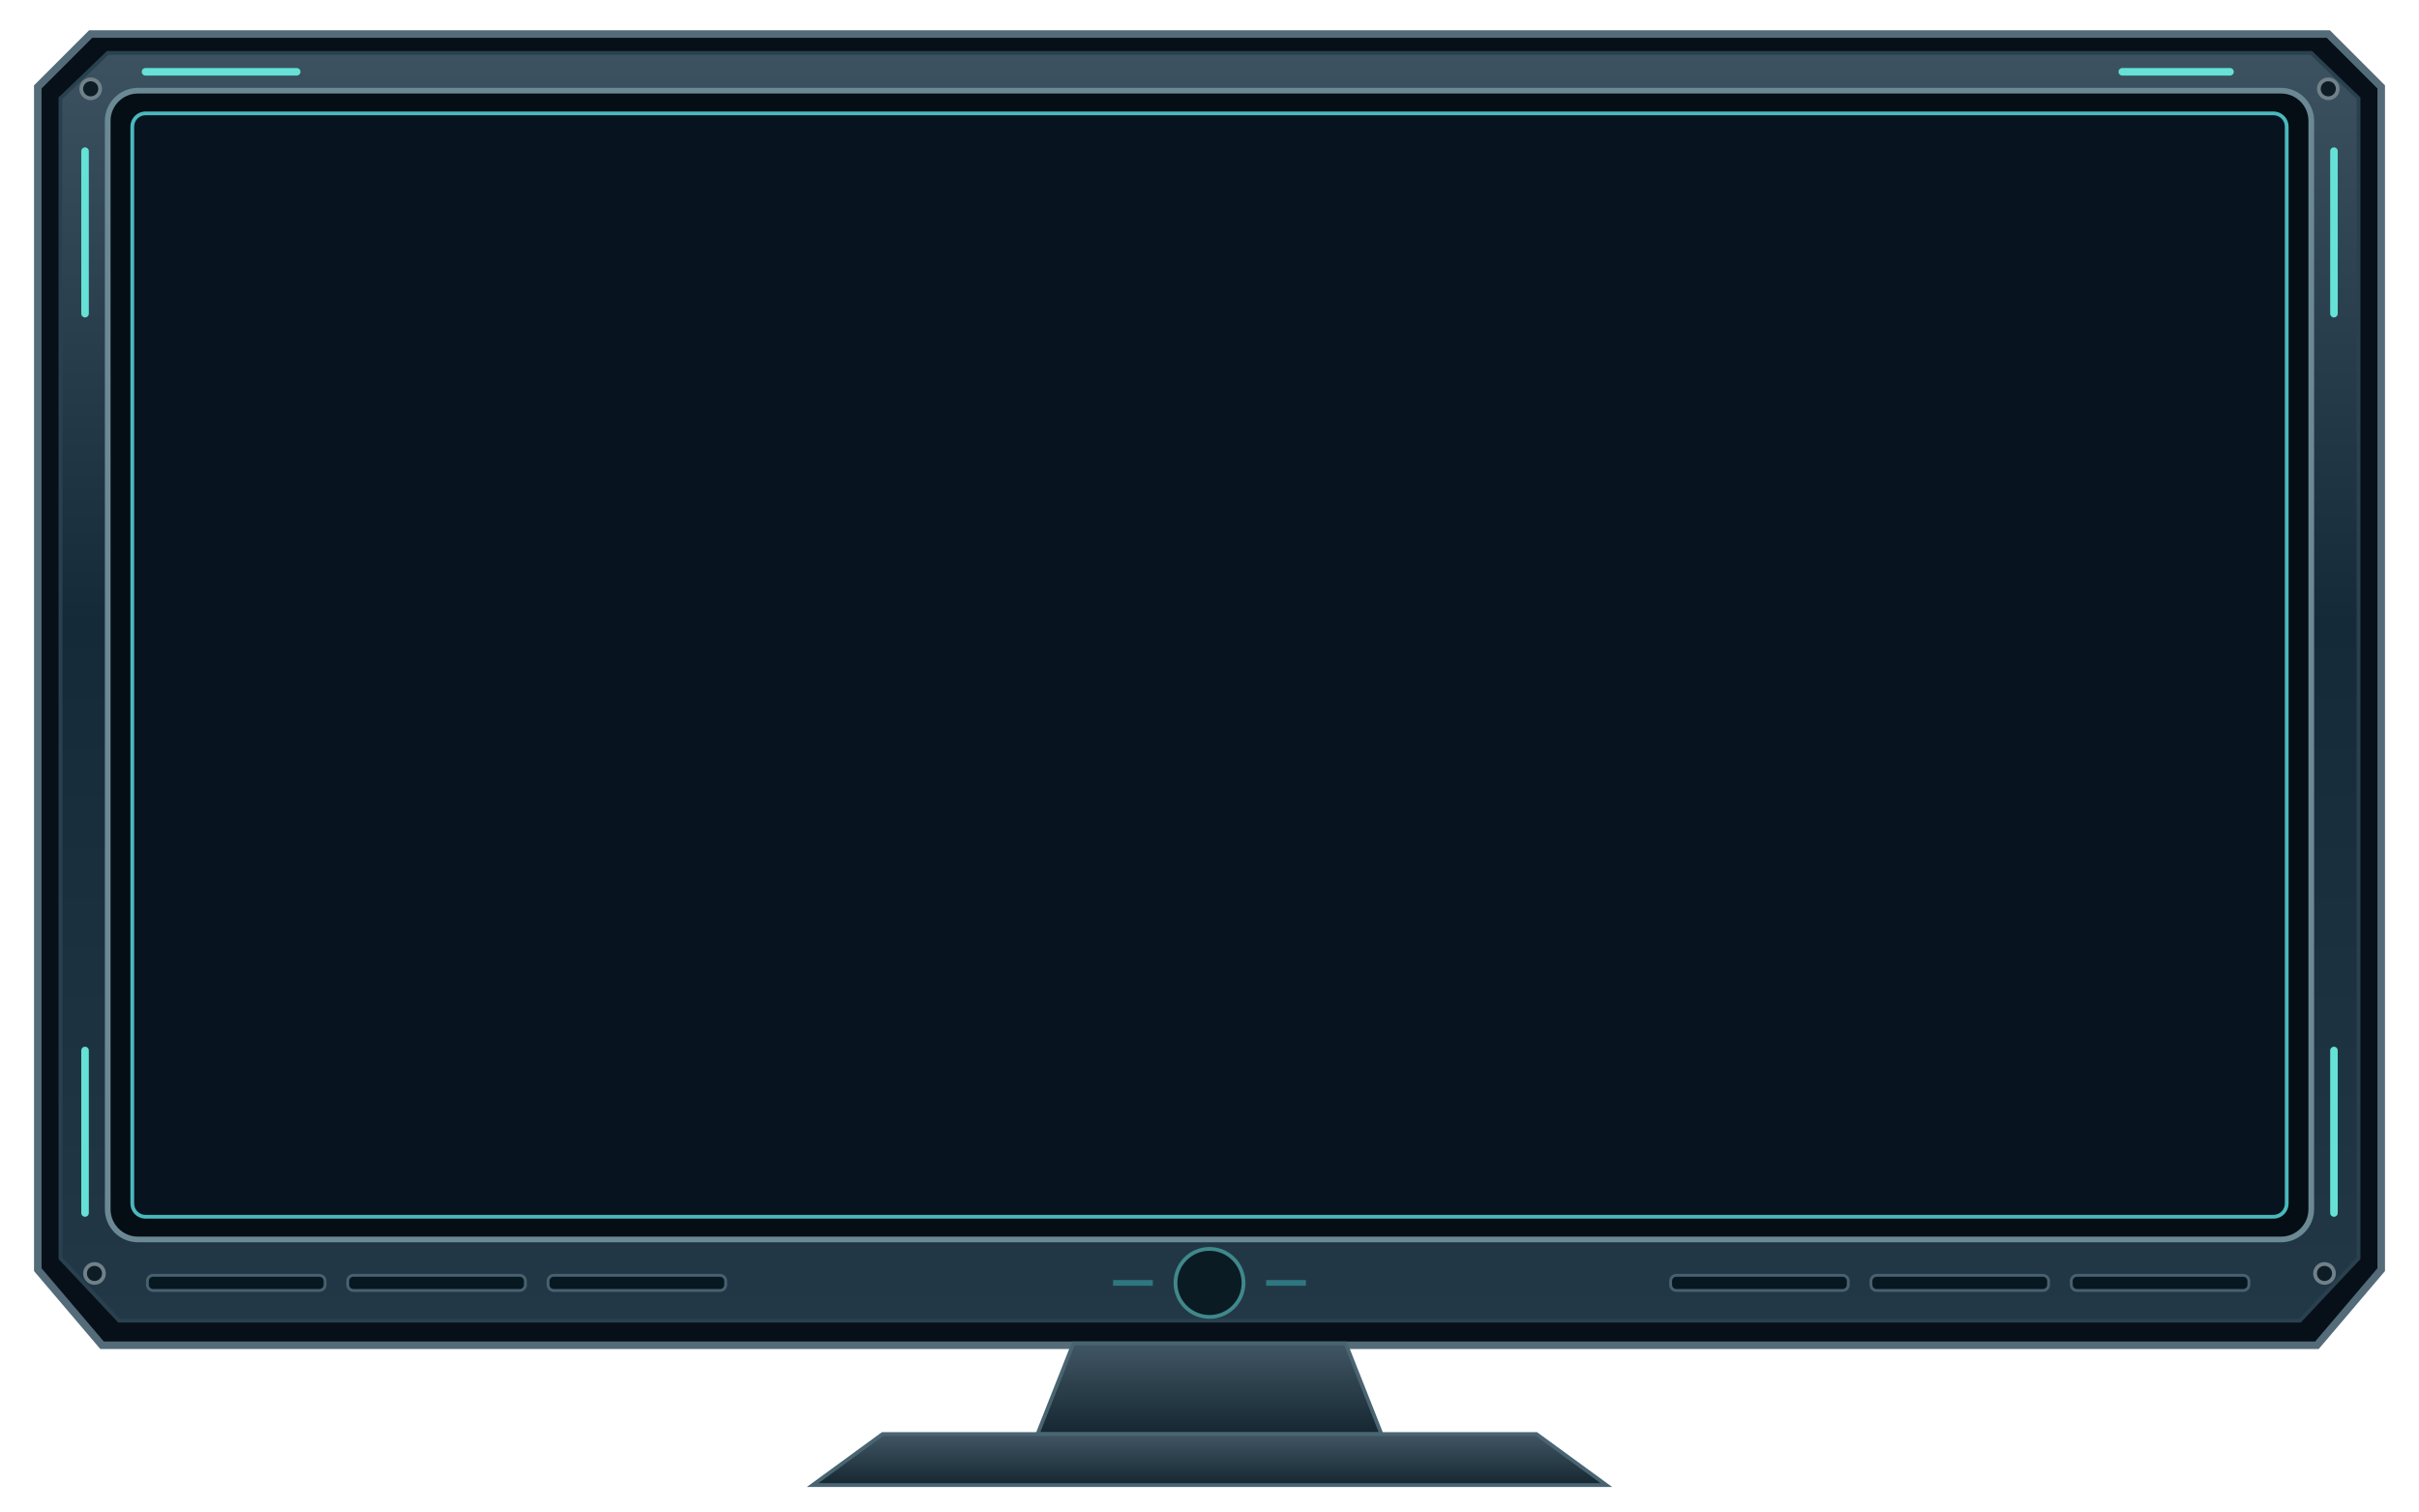
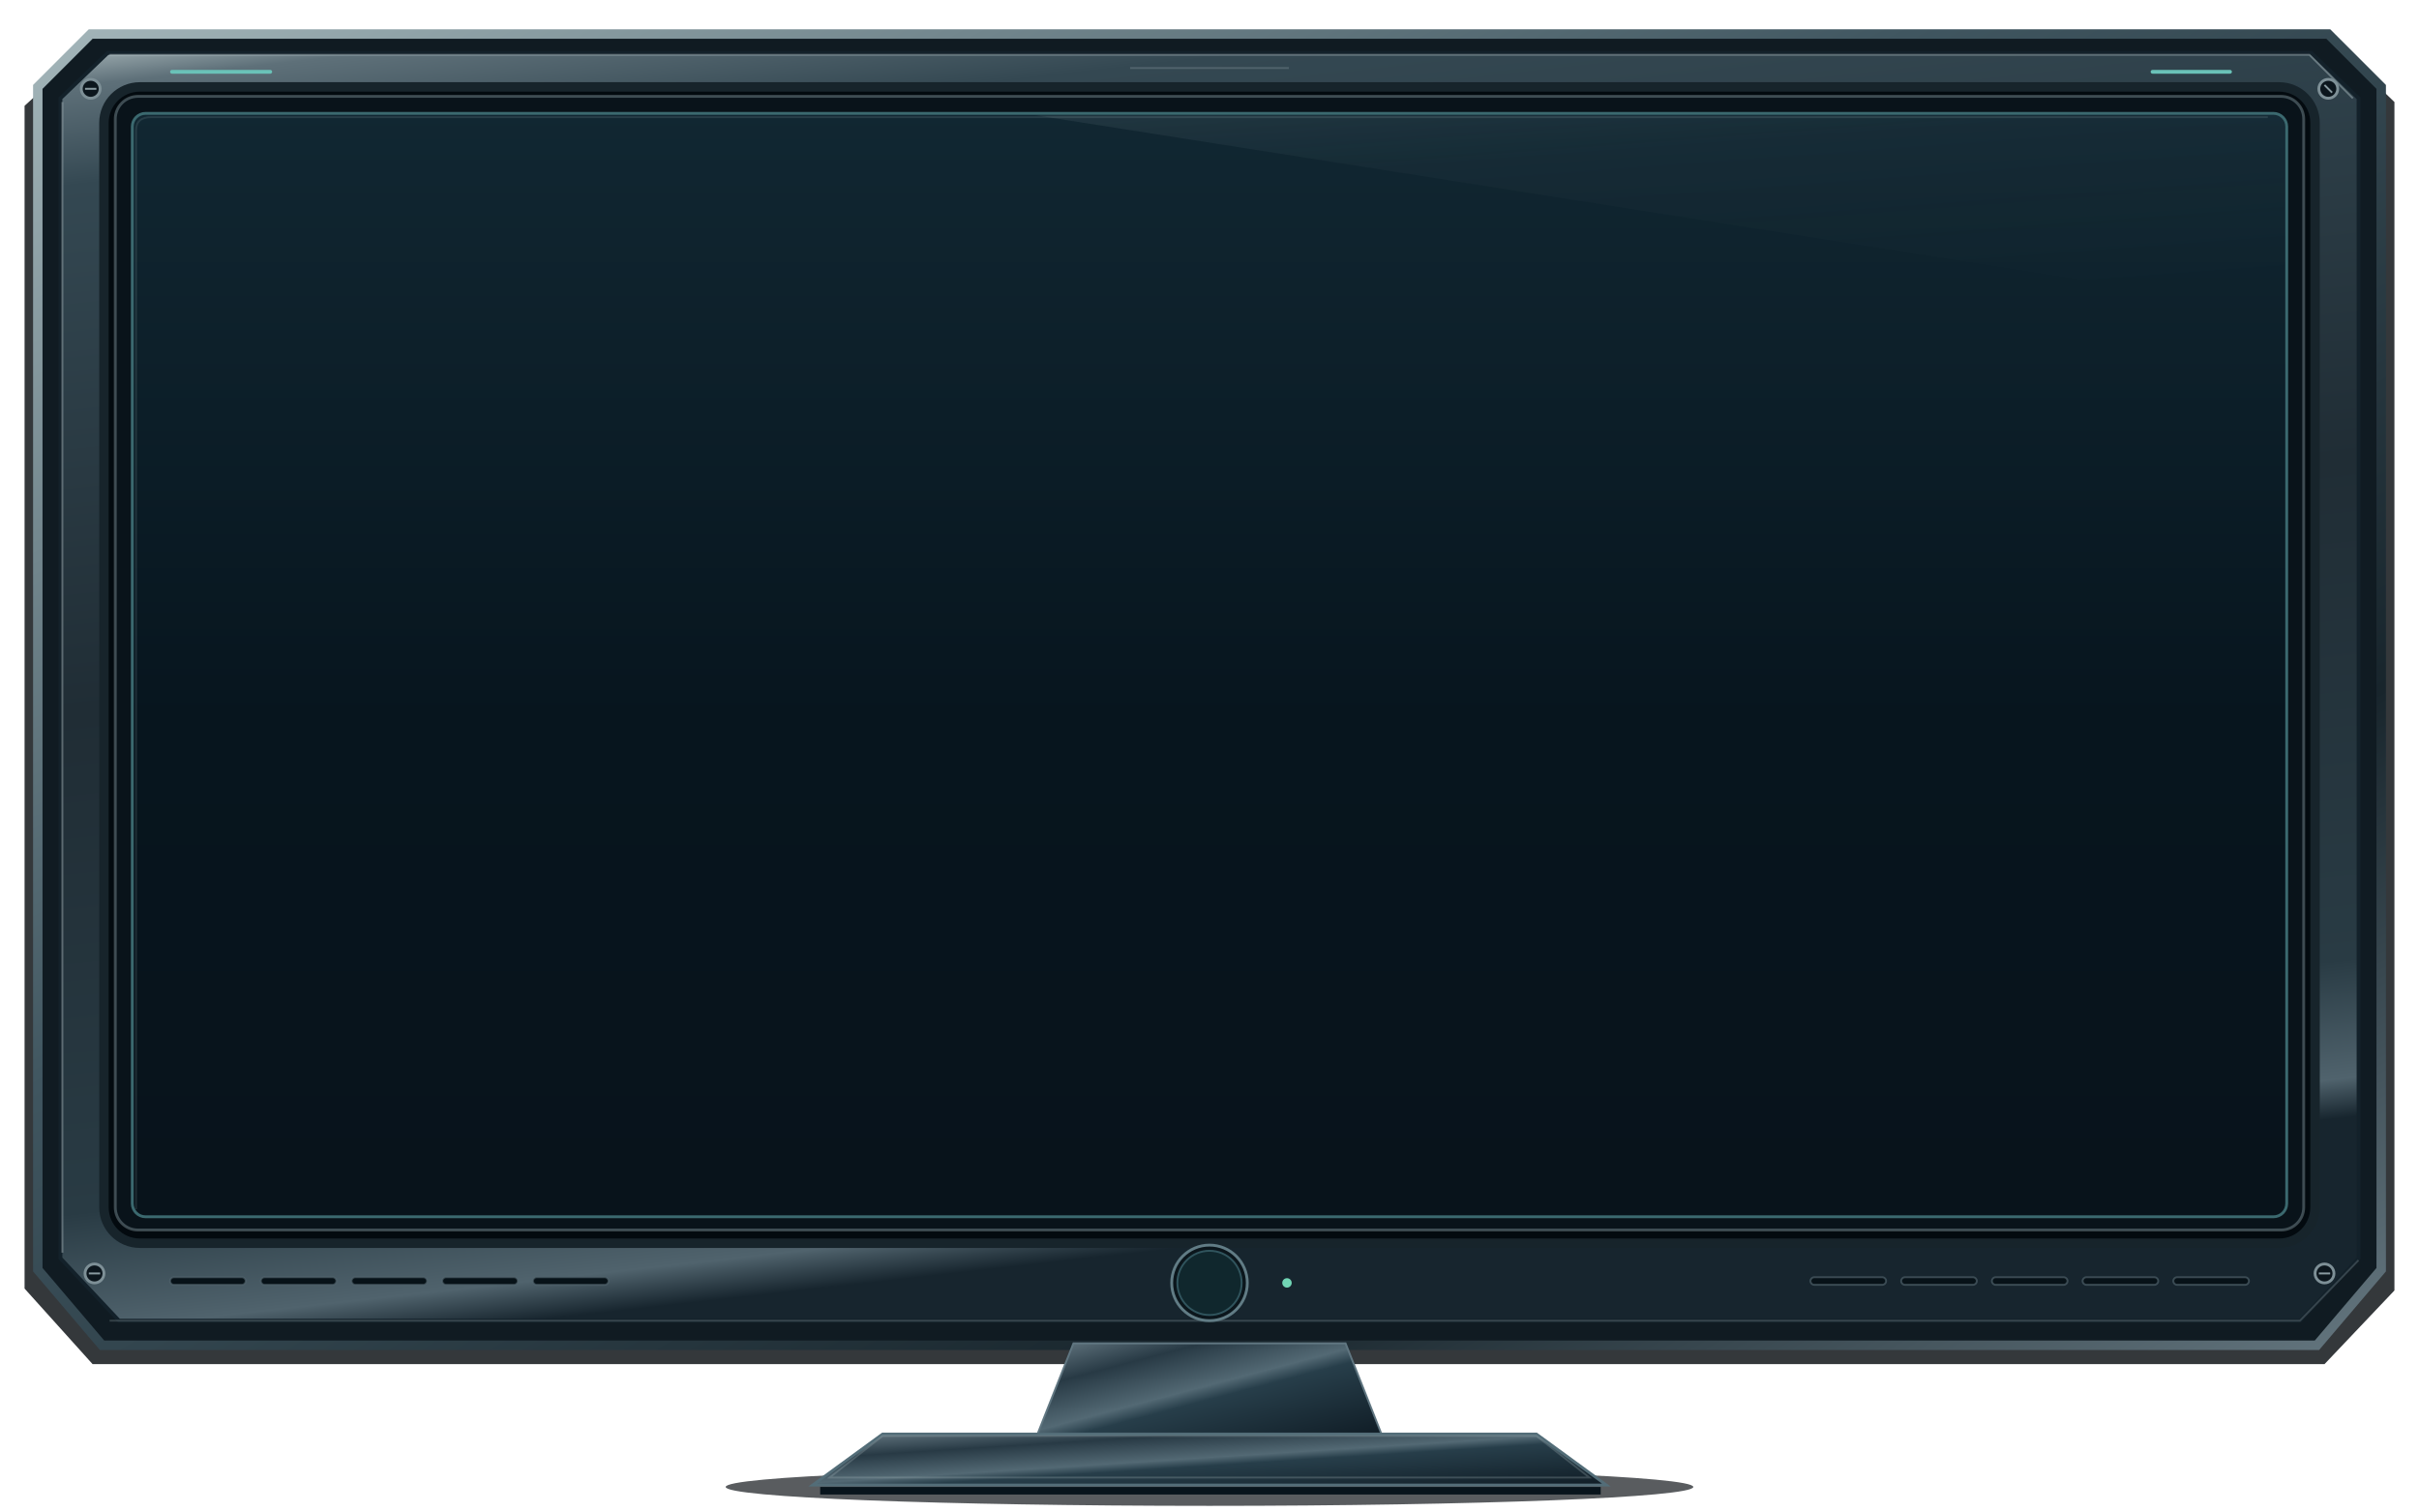
<svg xmlns="http://www.w3.org/2000/svg" width="1280" height="800" viewBox="0 0 1280 800">
  <defs>
-     <linearGradient id="metal" x2="0" y2="1">
-       <stop stop-color="#3c5261" />
-       <stop offset=".45" stop-color="#152a38" />
-       <stop offset="1" stop-color="#233847" />
+     <linearGradient id="metal" x1="0" y1="0" x2="0.2" y2="1">
+       <stop stop-color="#9aa9ad" />
+       <stop offset=".025" stop-color="#5e7079" />
+       <stop offset=".1" stop-color="#344852" />
+       <stop offset=".5" stop-color="#202d35" />
+       <stop offset=".88" stop-color="#293b44" />
+       <stop offset=".97" stop-color="#50636d" />
+       <stop offset="1" stop-color="#17252e" />
    </linearGradient>
-     <linearGradient id="stand" x2="0" y2="1">
-       <stop stop-color="#415664" />
-       <stop offset="1" stop-color="#152731" />
+     <linearGradient id="stand" x1="0" y1="0" x2="1" y2="1">
+       <stop stop-color="#687b85" />
+       <stop offset=".24" stop-color="#283a45" />
+       <stop offset=".48" stop-color="#536974" />
+       <stop offset=".56" stop-color="#273e4a" />
+       <stop offset="1" stop-color="#101d26" />
+     </linearGradient>
+     <linearGradient id="edge" x1="0" y1="0" x2="1" y2="1">
+       <stop stop-color="#a4b6ba" />
+       <stop offset=".4" stop-color="#405660" />
+       <stop offset=".75" stop-color="#18252c" />
+       <stop offset="1" stop-color="#657780" />
+     </linearGradient>
+     <linearGradient id="glass" x1="0" y1="0" x2="0" y2="1">
+       <stop stop-color="#112732" />
+       <stop offset=".55" stop-color="#07151e" />
+       <stop offset="1" stop-color="#08131b" />
+     </linearGradient>
+     <linearGradient id="reflection" x1="0" y1="0" x2="0.8" y2="1">
+       <stop stop-color="#e4f2f4" stop-opacity=".11" />
+       <stop offset=".45" stop-color="#e4f2f4" stop-opacity=".025" />
+       <stop offset="1" stop-color="#e4f2f4" stop-opacity="0" />
    </linearGradient>
  </defs>
-   <path d="M48 18H1232L1260 46V672L1226 712H54L20 672V46Z" fill="#071018" stroke="#546b79" stroke-width="4" />
-   <path d="M57 28H1223L1248 52V666L1217 699H63L32 666V52Z" fill="url(#metal)" stroke="#29414f" stroke-width="2" />
-   <rect x="57" y="48" width="1166" height="608" rx="16" fill="#050d15" stroke="#6b8994" stroke-width="3" />
-   <rect x="70" y="60" width="1140" height="584" rx="7" fill="#07131f" stroke="#49b9bd" stroke-width="2" />
-   <g fill="none" stroke="#65e1d5" stroke-width="4" stroke-linecap="round">
-     <path d="M77 38H157M1123 38H1180M45 80V166M1235 80V166M45 556V642M1235 556V642" />
+   <ellipse cx="640" cy="787" rx="256" ry="10" fill="#00050a" fill-opacity=".65" />
+   <path d="M47 25H1237L1267 54V683L1230 722H49L13 682V56Z" fill="#02070b" fill-opacity=".8" />
+   <path d="M48 18H1232L1260 46V672L1226 712H54L20 672V46Z" fill="#101b22" stroke="url(#edge)" stroke-width="5" />
+   <path d="M57 28H1223L1248 52V666L1217 699H63L32 666V52Z" fill="url(#metal)" stroke="#13212a" stroke-width="2" />
+   <path d="M58 29H1222L1245 52M33 54V663" fill="none" stroke="#d4e2e5" stroke-opacity=".35" stroke-width="1" />
+   <path d="M58 699H1217L1248 667" fill="none" stroke="#b6c5ca" stroke-opacity=".22" stroke-width="1" />
+   <rect x="55" y="46" width="1170" height="612" rx="19" fill="#030a0f" stroke="#17242b" stroke-width="5" />
+   <rect x="61" y="51" width="1158" height="600" rx="12" fill="#09131a" stroke="#8ba0a8" stroke-opacity=".42" stroke-width="1.5" />
+   <rect x="70" y="60" width="1140" height="584" rx="7" fill="url(#glass)" stroke="#3b696f" stroke-width="1.5" />
+   <path d="M78 61H1203Q1209 61 1209 68V165L548 61Z" fill="url(#reflection)" />
+   <path d="M72 640V69Q72 62 80 62H1200" fill="none" stroke="#c8e2e5" stroke-opacity=".12" stroke-width="1" />
+   <g fill="none" stroke="#6ac2b8" stroke-width="2" stroke-linecap="round">
+     <path d="M91 38H143M1139 38H1180" />
  </g>
-   <g fill="#081821" stroke="#476170" stroke-width="1.5">
-     <rect x="78" y="675" width="94" height="8" rx="3" />
-     <rect x="184" y="675" width="94" height="8" rx="3" />
-     <rect x="290" y="675" width="94" height="8" rx="3" />
-     <rect x="884" y="675" width="94" height="8" rx="3" />
-     <rect x="990" y="675" width="94" height="8" rx="3" />
-     <rect x="1096" y="675" width="94" height="8" rx="3" />
+   <g fill="#071218" stroke="#52646d" stroke-opacity=".65" stroke-width="1">
+     <rect x="90" y="676" width="40" height="4" rx="2" />
+     <rect x="138" y="676" width="40" height="4" rx="2" />
+     <rect x="186" y="676" width="40" height="4" rx="2" />
+     <rect x="234" y="676" width="40" height="4" rx="2" />
+     <rect x="282" y="676" width="40" height="4" rx="2" />
+     <rect x="958" y="676" width="40" height="4" rx="2" />
+     <rect x="1006" y="676" width="40" height="4" rx="2" />
+     <rect x="1054" y="676" width="40" height="4" rx="2" />
+     <rect x="1102" y="676" width="40" height="4" rx="2" />
+     <rect x="1150" y="676" width="40" height="4" rx="2" />
  </g>
-   <path d="M568 711H712L731 759H549Z" fill="url(#stand)" stroke="#4a6572" stroke-width="2" />
-   <path d="M467 759H813L850 786H430Z" fill="url(#stand)" stroke="#4a6572" stroke-width="2" />
-   <g fill="#0d1c25" stroke="#70818a" stroke-width="2">
+   <path d="M568 711H712L731 759H549Z" fill="url(#stand)" stroke="#607681" stroke-width="1" />
+   <path d="M467 759H813L850 786H430Z" fill="url(#stand)" stroke="#536d78" stroke-width="1.5" />
+   <path d="M467 760H813L841 782H439Z" fill="none" stroke="#b2c0c5" stroke-opacity=".25" stroke-width="1" />
+   <path d="M434 787H847V791H434Z" fill="#08141c" />
+   <g fill="#0c161d" stroke="#7e9097" stroke-width="1.5">
    <circle cx="48" cy="47" r="5" />
    <circle cx="1232" cy="47" r="5" />
    <circle cx="50" cy="674" r="5" />
    <circle cx="1230" cy="674" r="5" />
  </g>
-   <circle cx="640" cy="679" r="18" fill="#0a1b23" stroke="#40888b" stroke-width="2" />
-   <path d="M610 679H589M670 679H691" stroke="#2f7780" stroke-width="3" />
+   <g stroke="#899aa0" stroke-width="1">
+     <path d="M45 47H51M1230 45L1234 49M47 674H53M1227 674H1233" />
+   </g>
+   <circle cx="640" cy="679" r="20" fill="#0b161c" stroke="#617c85" stroke-width="1.5" />
+   <circle cx="640" cy="679" r="17" fill="#10272d" stroke="#30545d" stroke-width="1" />
+   <circle cx="681" cy="679" r="2.5" fill="#71d6b5" />
+   <path d="M598 36H682" stroke="#c3d0d3" stroke-opacity=".2" stroke-width="1" />
</svg>
